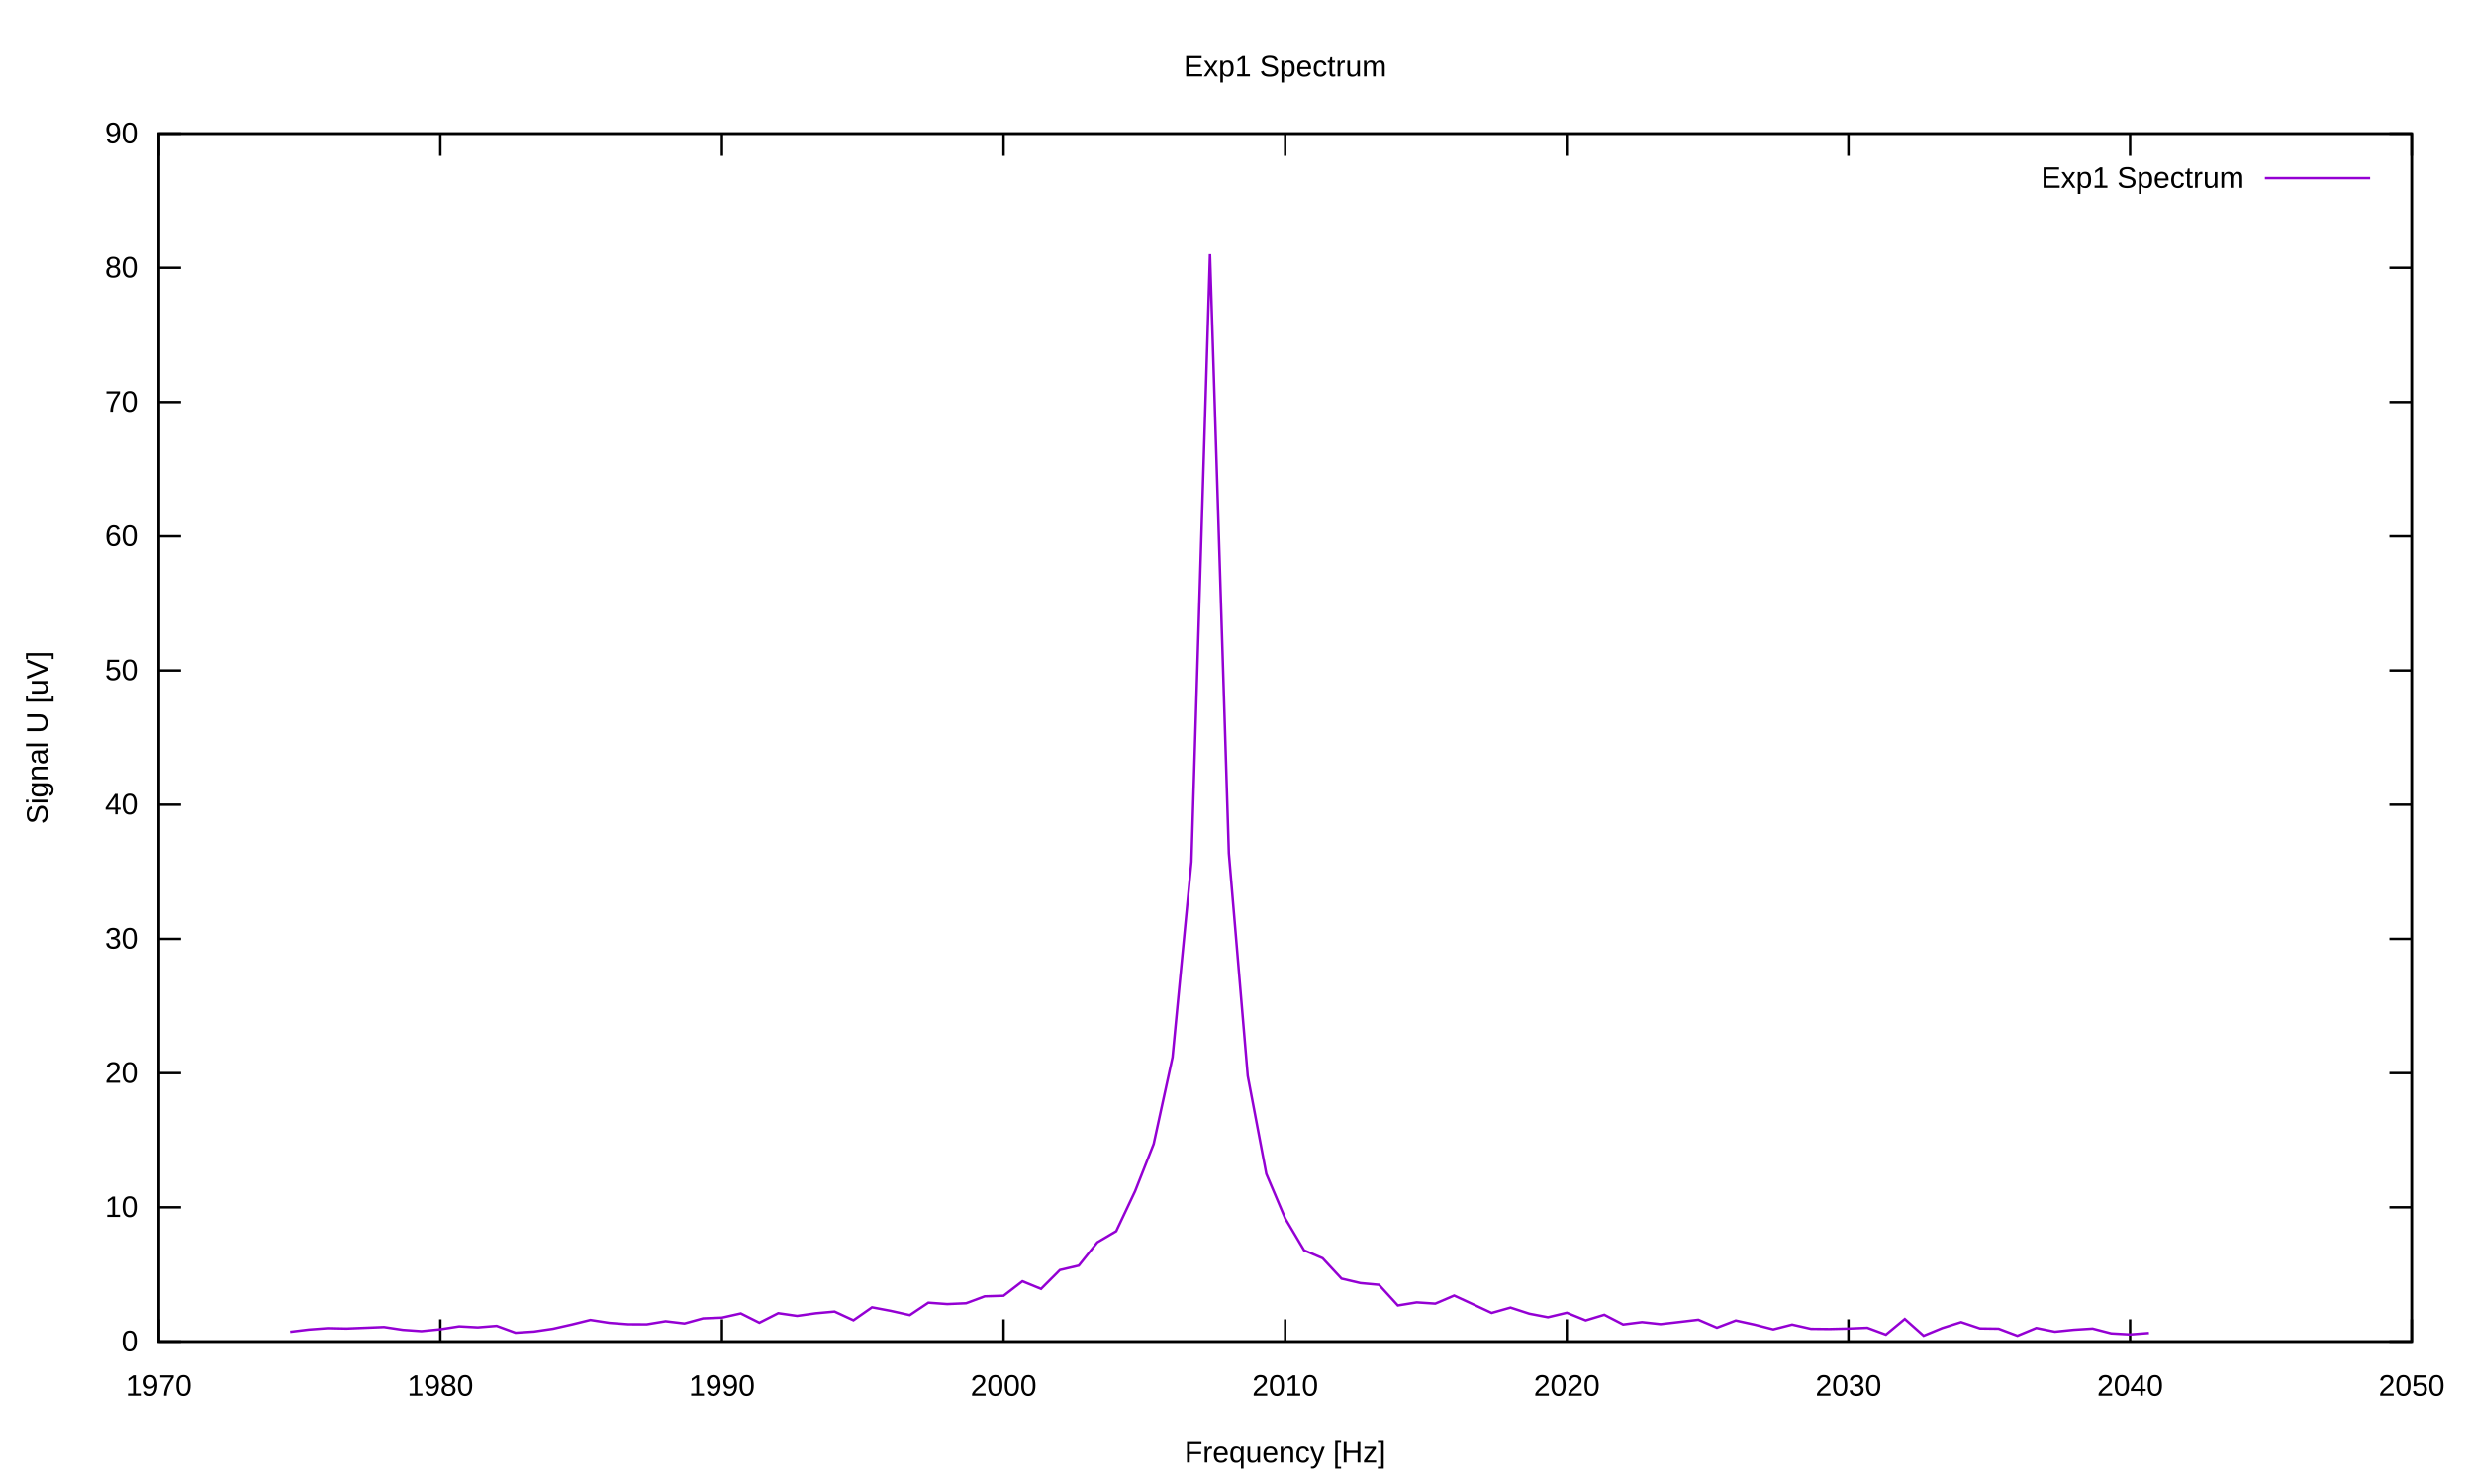
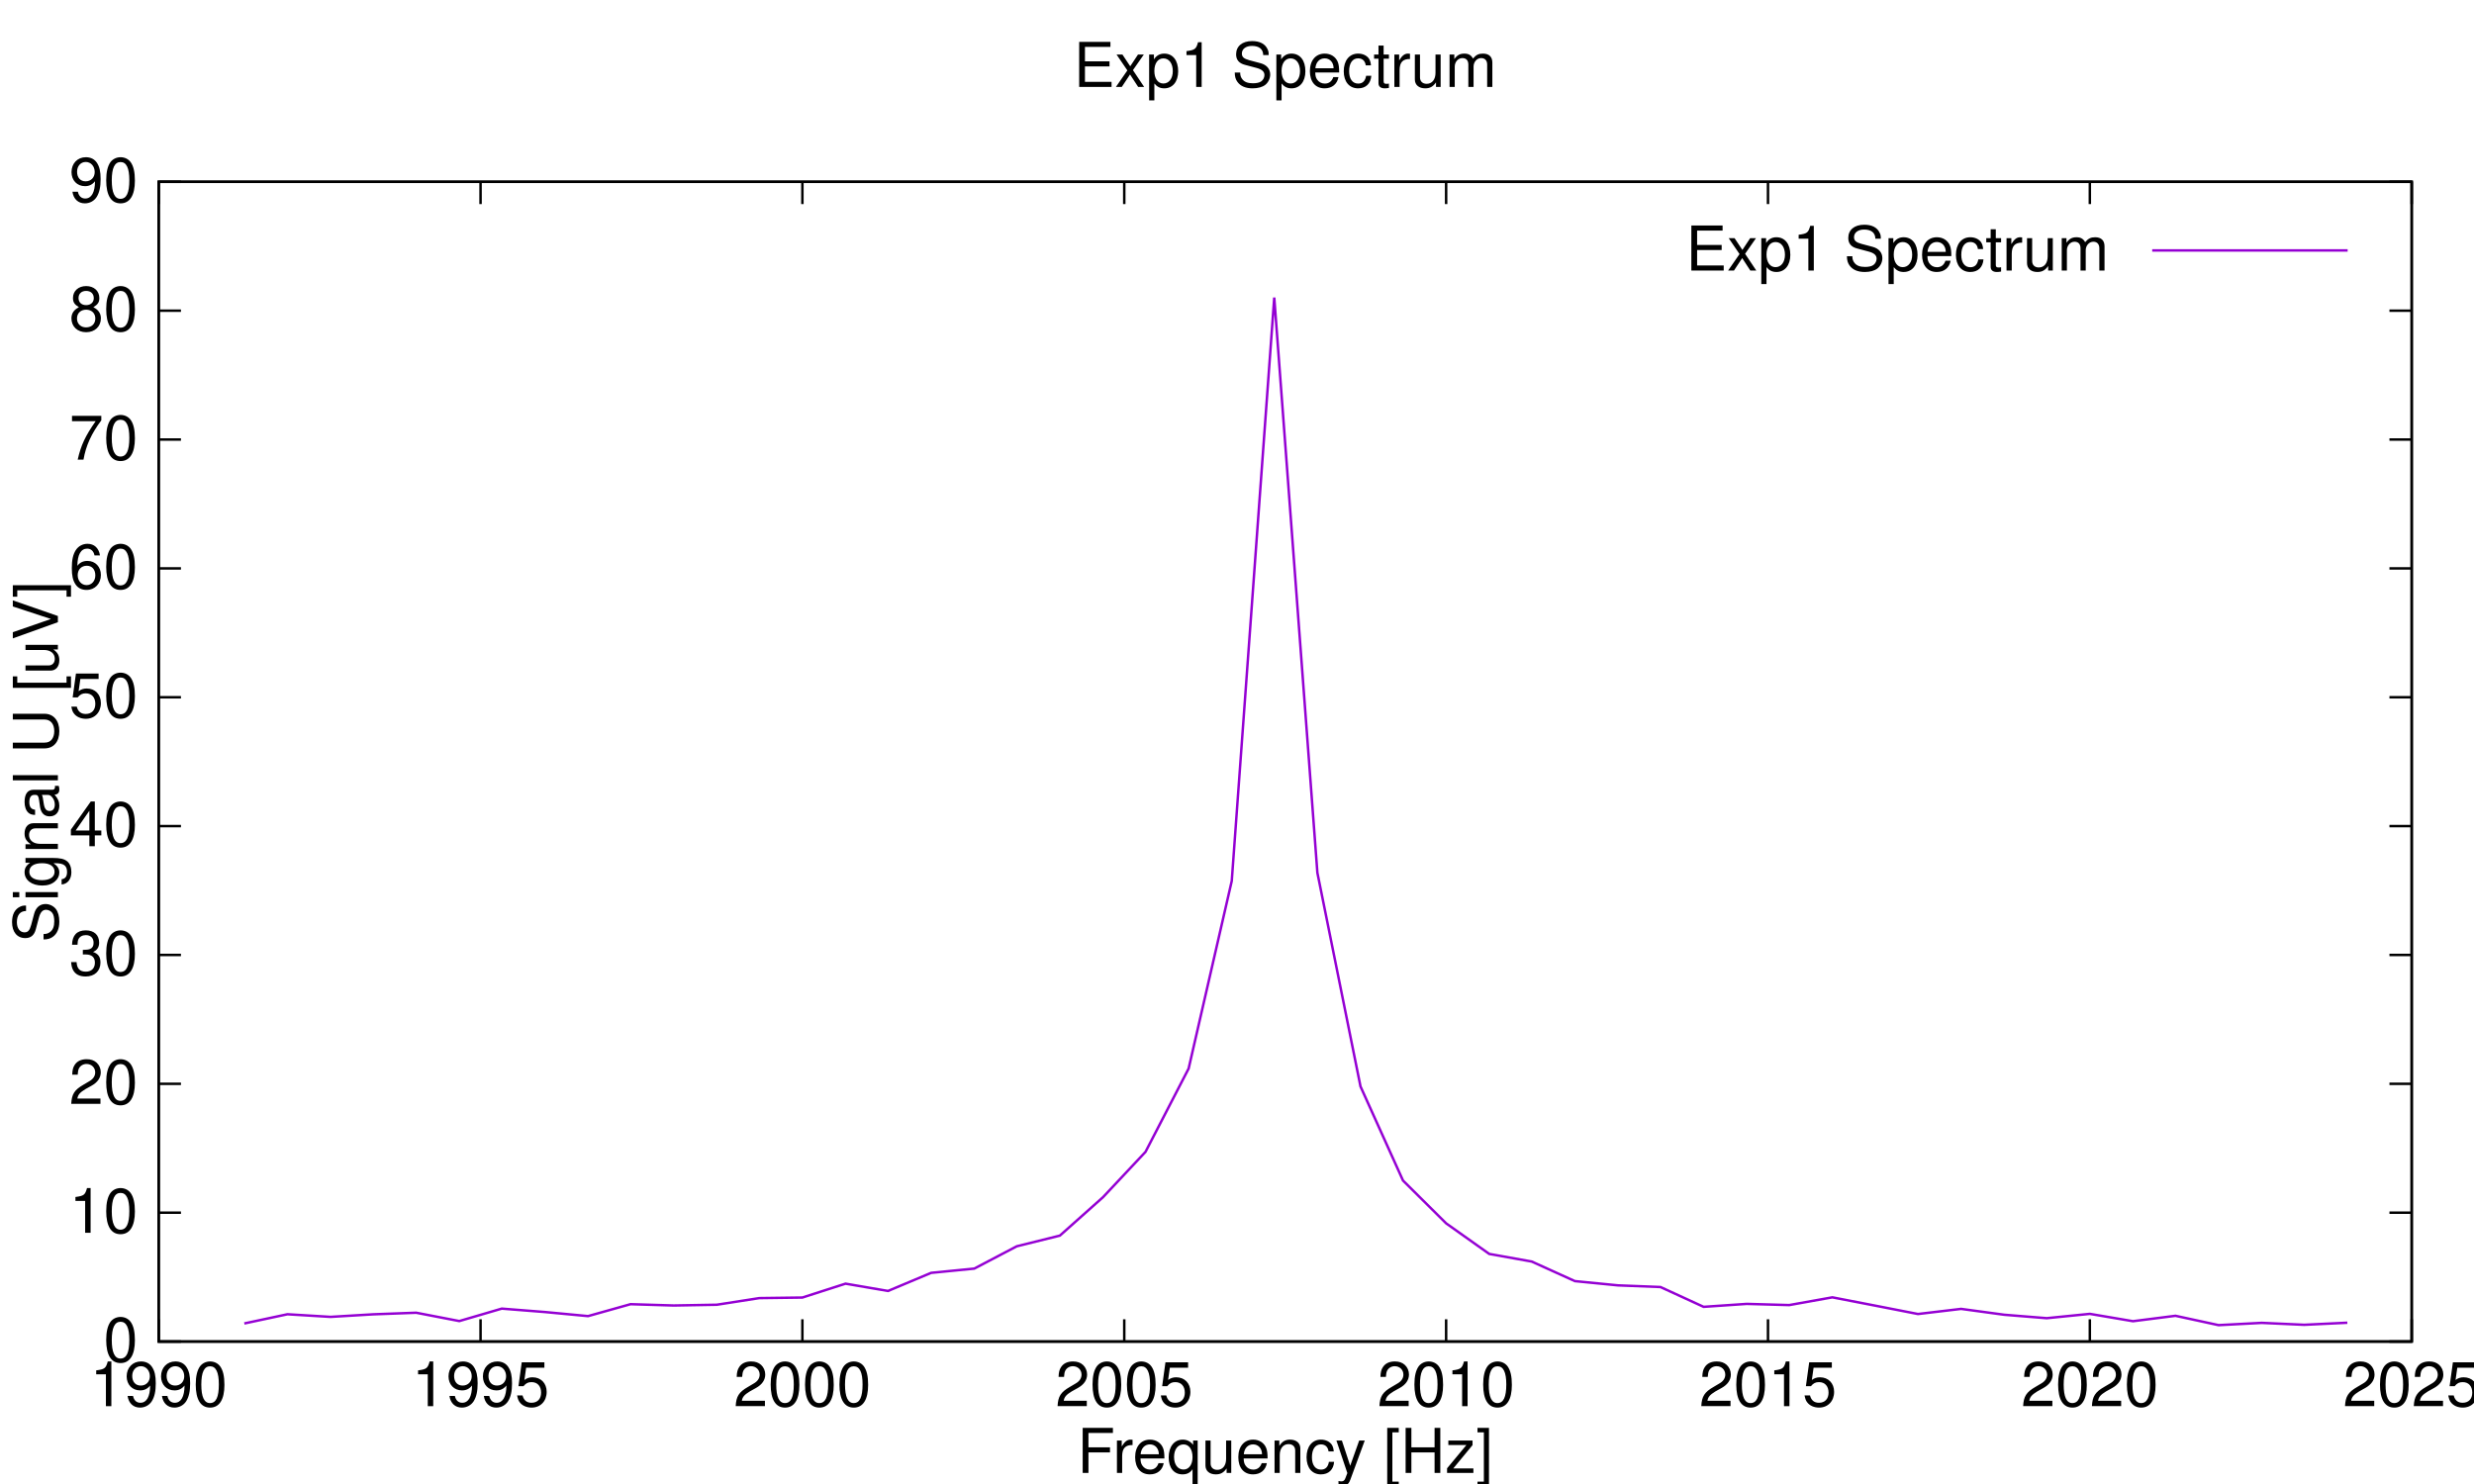
<svg xmlns="http://www.w3.org/2000/svg" xmlns:xlink="http://www.w3.org/1999/xlink" width="1000" height="600" viewBox="0 0 1000 600">
  <g id="gnuplot_canvas">
    <rect x="0" y="0" width="1000" height="600" fill="none" />
    <defs>
      <circle id="gpDot" r="0.5" stroke-width="0.5" stroke="currentColor" />
      <path id="gpPt0" stroke-width="0.222" stroke="currentColor" d="M-1,0 h2 M0,-1 v2" />
      <path id="gpPt1" stroke-width="0.222" stroke="currentColor" d="M-1,-1 L1,1 M1,-1 L-1,1" />
      <path id="gpPt2" stroke-width="0.222" stroke="currentColor" d="M-1,0 L1,0 M0,-1 L0,1 M-1,-1 L1,1 M-1,1 L1,-1" />
      <rect id="gpPt3" stroke-width="0.222" stroke="currentColor" x="-1" y="-1" width="2" height="2" />
      <rect id="gpPt4" stroke-width="0.222" stroke="currentColor" fill="currentColor" x="-1" y="-1" width="2" height="2" />
      <circle id="gpPt5" stroke-width="0.222" stroke="currentColor" cx="0" cy="0" r="1" />
      <use xlink:href="#gpPt5" id="gpPt6" fill="currentColor" stroke="none" />
      <path id="gpPt7" stroke-width="0.222" stroke="currentColor" d="M0,-1.33 L-1.33,0.67 L1.33,0.67 z" />
      <use xlink:href="#gpPt7" id="gpPt8" fill="currentColor" stroke="none" />
      <use xlink:href="#gpPt7" id="gpPt9" stroke="currentColor" transform="rotate(180)" />
      <use xlink:href="#gpPt9" id="gpPt10" fill="currentColor" stroke="none" />
      <use xlink:href="#gpPt3" id="gpPt11" stroke="currentColor" transform="rotate(45)" />
      <use xlink:href="#gpPt11" id="gpPt12" fill="currentColor" stroke="none" />
      <path id="gpPt13" stroke-width="0.222" stroke="currentColor" d="M0,1.330 L1.265,0.411 L0.782,-1.067 L-0.782,-1.076 L-1.265,0.411 z" />
      <use xlink:href="#gpPt13" id="gpPt14" fill="currentColor" stroke="none" />
      <filter id="textbox" filterUnits="objectBoundingBox" x="0" y="0" height="1" width="1">
        <feFlood flood-color="white" flood-opacity="1" result="bgnd" />
        <feComposite in="SourceGraphic" in2="bgnd" operator="atop" />
      </filter>
      <filter id="greybox" filterUnits="objectBoundingBox" x="0" y="0" height="1" width="1">
        <feFlood flood-color="lightgrey" flood-opacity="1" result="grey" />
        <feComposite in="SourceGraphic" in2="grey" operator="atop" />
      </filter>
    </defs>
    <g fill="none" color="white" stroke="currentColor" stroke-width="1.00" stroke-linecap="butt" stroke-linejoin="miter">
</g>
    <g fill="none" color="black" stroke="currentColor" stroke-width="1.00" stroke-linecap="butt" stroke-linejoin="miter">
      <path stroke="black" d="M64.14,542.40 L73.14,542.40 M974.82,542.40 L965.82,542.40  " />
-       <g transform="translate(55.75,546.30)" stroke="none" fill="black" font-family="Arial" font-size="12.00" text-anchor="end">
-         <text>
-           <tspan font-family="Arial"> 0</tspan>
-         </text>
-       </g>
-     </g>
-     <g fill="none" color="black" stroke="currentColor" stroke-width="1.00" stroke-linecap="butt" stroke-linejoin="miter">
-       <path stroke="black" d="M64.14,488.13 L73.14,488.13 M974.82,488.13 L965.82,488.13  " />
-       <g transform="translate(55.75,492.03)" stroke="none" fill="black" font-family="Arial" font-size="12.00" text-anchor="end">
-         <text>
-           <tspan font-family="Arial"> 10</tspan>
-         </text>
-       </g>
-     </g>
-     <g fill="none" color="black" stroke="currentColor" stroke-width="1.00" stroke-linecap="butt" stroke-linejoin="miter">
-       <path stroke="black" d="M64.14,433.87 L73.14,433.87 M974.82,433.87 L965.82,433.87  " />
-       <g transform="translate(55.75,437.77)" stroke="none" fill="black" font-family="Arial" font-size="12.00" text-anchor="end">
-         <text>
-           <tspan font-family="Arial"> 20</tspan>
-         </text>
-       </g>
-     </g>
-     <g fill="none" color="black" stroke="currentColor" stroke-width="1.00" stroke-linecap="butt" stroke-linejoin="miter">
-       <path stroke="black" d="M64.14,379.60 L73.14,379.60 M974.82,379.60 L965.82,379.60  " />
-       <g transform="translate(55.75,383.50)" stroke="none" fill="black" font-family="Arial" font-size="12.00" text-anchor="end">
-         <text>
-           <tspan font-family="Arial"> 30</tspan>
-         </text>
-       </g>
-     </g>
-     <g fill="none" color="black" stroke="currentColor" stroke-width="1.00" stroke-linecap="butt" stroke-linejoin="miter">
-       <path stroke="black" d="M64.14,325.34 L73.14,325.34 M974.82,325.34 L965.82,325.34  " />
-       <g transform="translate(55.75,329.24)" stroke="none" fill="black" font-family="Arial" font-size="12.00" text-anchor="end">
-         <text>
-           <tspan font-family="Arial"> 40</tspan>
-         </text>
-       </g>
-     </g>
-     <g fill="none" color="black" stroke="currentColor" stroke-width="1.00" stroke-linecap="butt" stroke-linejoin="miter">
-       <path stroke="black" d="M64.14,271.07 L73.14,271.07 M974.82,271.07 L965.82,271.07  " />
-       <g transform="translate(55.75,274.97)" stroke="none" fill="black" font-family="Arial" font-size="12.00" text-anchor="end">
-         <text>
-           <tspan font-family="Arial"> 50</tspan>
-         </text>
-       </g>
-     </g>
-     <g fill="none" color="black" stroke="currentColor" stroke-width="1.00" stroke-linecap="butt" stroke-linejoin="miter">
-       <path stroke="black" d="M64.14,216.81 L73.14,216.81 M974.82,216.81 L965.82,216.81  " />
-       <g transform="translate(55.75,220.71)" stroke="none" fill="black" font-family="Arial" font-size="12.00" text-anchor="end">
-         <text>
-           <tspan font-family="Arial"> 60</tspan>
-         </text>
-       </g>
-     </g>
-     <g fill="none" color="black" stroke="currentColor" stroke-width="1.00" stroke-linecap="butt" stroke-linejoin="miter">
-       <path stroke="black" d="M64.14,162.54 L73.14,162.54 M974.82,162.54 L965.82,162.54  " />
-       <g transform="translate(55.75,166.44)" stroke="none" fill="black" font-family="Arial" font-size="12.00" text-anchor="end">
-         <text>
-           <tspan font-family="Arial"> 70</tspan>
-         </text>
-       </g>
-     </g>
-     <g fill="none" color="black" stroke="currentColor" stroke-width="1.00" stroke-linecap="butt" stroke-linejoin="miter">
-       <path stroke="black" d="M64.14,108.28 L73.14,108.28 M974.82,108.28 L965.82,108.28  " />
-       <g transform="translate(55.75,112.18)" stroke="none" fill="black" font-family="Arial" font-size="12.00" text-anchor="end">
-         <text>
-           <tspan font-family="Arial"> 80</tspan>
-         </text>
-       </g>
-     </g>
-     <g fill="none" color="black" stroke="currentColor" stroke-width="1.00" stroke-linecap="butt" stroke-linejoin="miter">
-       <path stroke="black" d="M64.14,54.01 L73.14,54.01 M974.82,54.01 L965.82,54.01  " />
-       <g transform="translate(55.75,57.91)" stroke="none" fill="black" font-family="Arial" font-size="12.00" text-anchor="end">
-         <text>
-           <tspan font-family="Arial"> 90</tspan>
-         </text>
-       </g>
-     </g>
-     <g fill="none" color="black" stroke="currentColor" stroke-width="1.00" stroke-linecap="butt" stroke-linejoin="miter">
-       <path stroke="black" d="M64.14,542.40 L64.14,533.40 M64.14,54.01 L64.14,63.01  " />
-       <g transform="translate(64.14,564.30)" stroke="none" fill="black" font-family="Arial" font-size="12.00" text-anchor="middle">
-         <text>
-           <tspan font-family="Arial"> 1970</tspan>
-         </text>
-       </g>
-     </g>
-     <g fill="none" color="black" stroke="currentColor" stroke-width="1.00" stroke-linecap="butt" stroke-linejoin="miter">
-       <path stroke="black" d="M177.98,542.40 L177.98,533.40 M177.98,54.01 L177.98,63.01  " />
-       <g transform="translate(177.98,564.30)" stroke="none" fill="black" font-family="Arial" font-size="12.00" text-anchor="middle">
-         <text>
-           <tspan font-family="Arial"> 1980</tspan>
-         </text>
-       </g>
-     </g>
-     <g fill="none" color="black" stroke="currentColor" stroke-width="1.00" stroke-linecap="butt" stroke-linejoin="miter">
-       <path stroke="black" d="M291.81,542.40 L291.81,533.40 M291.81,54.01 L291.81,63.01  " />
-       <g transform="translate(291.81,564.30)" stroke="none" fill="black" font-family="Arial" font-size="12.00" text-anchor="middle">
-         <text>
-           <tspan font-family="Arial"> 1990</tspan>
-         </text>
-       </g>
-     </g>
-     <g fill="none" color="black" stroke="currentColor" stroke-width="1.00" stroke-linecap="butt" stroke-linejoin="miter">
-       <path stroke="black" d="M405.65,542.40 L405.65,533.40 M405.65,54.01 L405.65,63.01  " />
-       <g transform="translate(405.65,564.30)" stroke="none" fill="black" font-family="Arial" font-size="12.00" text-anchor="middle">
-         <text>
-           <tspan font-family="Arial"> 2000</tspan>
-         </text>
-       </g>
-     </g>
-     <g fill="none" color="black" stroke="currentColor" stroke-width="1.00" stroke-linecap="butt" stroke-linejoin="miter">
-       <path stroke="black" d="M519.48,542.40 L519.48,533.40 M519.48,54.01 L519.48,63.01  " />
-       <g transform="translate(519.48,564.30)" stroke="none" fill="black" font-family="Arial" font-size="12.00" text-anchor="middle">
-         <text>
-           <tspan font-family="Arial"> 2010</tspan>
-         </text>
-       </g>
-     </g>
-     <g fill="none" color="black" stroke="currentColor" stroke-width="1.00" stroke-linecap="butt" stroke-linejoin="miter">
-       <path stroke="black" d="M633.31,542.40 L633.31,533.40 M633.31,54.01 L633.31,63.01  " />
-       <g transform="translate(633.31,564.30)" stroke="none" fill="black" font-family="Arial" font-size="12.00" text-anchor="middle">
-         <text>
-           <tspan font-family="Arial"> 2020</tspan>
-         </text>
-       </g>
-     </g>
-     <g fill="none" color="black" stroke="currentColor" stroke-width="1.00" stroke-linecap="butt" stroke-linejoin="miter">
-       <path stroke="black" d="M747.15,542.40 L747.15,533.40 M747.15,54.01 L747.15,63.01  " />
-       <g transform="translate(747.15,564.30)" stroke="none" fill="black" font-family="Arial" font-size="12.00" text-anchor="middle">
-         <text>
-           <tspan font-family="Arial"> 2030</tspan>
-         </text>
-       </g>
-     </g>
-     <g fill="none" color="black" stroke="currentColor" stroke-width="1.00" stroke-linecap="butt" stroke-linejoin="miter">
-       <path stroke="black" d="M860.99,542.40 L860.99,533.40 M860.99,54.01 L860.99,63.01  " />
-       <g transform="translate(860.99,564.30)" stroke="none" fill="black" font-family="Arial" font-size="12.00" text-anchor="middle">
-         <text>
-           <tspan font-family="Arial"> 2040</tspan>
-         </text>
-       </g>
-     </g>
-     <g fill="none" color="black" stroke="currentColor" stroke-width="1.00" stroke-linecap="butt" stroke-linejoin="miter">
-       <path stroke="black" d="M974.82,542.40 L974.82,533.40 M974.82,54.01 L974.82,63.01  " />
-       <g transform="translate(974.82,564.30)" stroke="none" fill="black" font-family="Arial" font-size="12.00" text-anchor="middle">
-         <text>
-           <tspan font-family="Arial"> 2050</tspan>
-         </text>
-       </g>
-     </g>
-     <g fill="none" color="black" stroke="currentColor" stroke-width="1.00" stroke-linecap="butt" stroke-linejoin="miter">
- </g>
-     <g fill="none" color="black" stroke="currentColor" stroke-width="1.00" stroke-linecap="butt" stroke-linejoin="miter">
-       <path stroke="black" d="M64.14,54.01 L64.14,542.40 L974.82,542.40 L974.82,54.01 L64.14,54.01 Z  " />
-     </g>
-     <g fill="none" color="black" stroke="currentColor" stroke-width="1.00" stroke-linecap="butt" stroke-linejoin="miter">
-       <g transform="translate(19.18,298.21) rotate(270)" stroke="none" fill="black" font-family="Arial" font-size="12.00" text-anchor="middle">
-         <text>
-           <tspan font-family="Arial">Signal U [uV]</tspan>
-         </text>
-       </g>
-     </g>
-     <g fill="none" color="black" stroke="currentColor" stroke-width="1.00" stroke-linecap="butt" stroke-linejoin="miter">
-       <g transform="translate(519.48,591.30)" stroke="none" fill="black" font-family="Arial" font-size="12.00" text-anchor="middle">
-         <text>
-           <tspan font-family="Arial">Frequency [Hz]</tspan>
+       <g transform="translate(55.75,550.53)" stroke="none" fill="black" font-family="Helvetica" font-size="25.00" text-anchor="end">
+         <text>
+           <tspan font-family="Helvetica"> 0</tspan>
+         </text>
+       </g>
+     </g>
+     <g fill="none" color="black" stroke="currentColor" stroke-width="1.00" stroke-linecap="butt" stroke-linejoin="miter">
+       <path stroke="black" d="M64.14,490.30 L73.14,490.30 M974.82,490.30 L965.82,490.30  " />
+       <g transform="translate(55.75,498.43)" stroke="none" fill="black" font-family="Helvetica" font-size="25.00" text-anchor="end">
+         <text>
+           <tspan font-family="Helvetica"> 10</tspan>
+         </text>
+       </g>
+     </g>
+     <g fill="none" color="black" stroke="currentColor" stroke-width="1.00" stroke-linecap="butt" stroke-linejoin="miter">
+       <path stroke="black" d="M64.14,438.20 L73.14,438.20 M974.82,438.20 L965.82,438.20  " />
+       <g transform="translate(55.75,446.33)" stroke="none" fill="black" font-family="Helvetica" font-size="25.00" text-anchor="end">
+         <text>
+           <tspan font-family="Helvetica"> 20</tspan>
+         </text>
+       </g>
+     </g>
+     <g fill="none" color="black" stroke="currentColor" stroke-width="1.00" stroke-linecap="butt" stroke-linejoin="miter">
+       <path stroke="black" d="M64.14,386.10 L73.14,386.10 M974.82,386.10 L965.82,386.10  " />
+       <g transform="translate(55.75,394.23)" stroke="none" fill="black" font-family="Helvetica" font-size="25.00" text-anchor="end">
+         <text>
+           <tspan font-family="Helvetica"> 30</tspan>
+         </text>
+       </g>
+     </g>
+     <g fill="none" color="black" stroke="currentColor" stroke-width="1.00" stroke-linecap="butt" stroke-linejoin="miter">
+       <path stroke="black" d="M64.14,334.00 L73.14,334.00 M974.82,334.00 L965.82,334.00  " />
+       <g transform="translate(55.75,342.13)" stroke="none" fill="black" font-family="Helvetica" font-size="25.00" text-anchor="end">
+         <text>
+           <tspan font-family="Helvetica"> 40</tspan>
+         </text>
+       </g>
+     </g>
+     <g fill="none" color="black" stroke="currentColor" stroke-width="1.00" stroke-linecap="butt" stroke-linejoin="miter">
+       <path stroke="black" d="M64.14,281.91 L73.14,281.91 M974.82,281.91 L965.82,281.91  " />
+       <g transform="translate(55.75,290.04)" stroke="none" fill="black" font-family="Helvetica" font-size="25.00" text-anchor="end">
+         <text>
+           <tspan font-family="Helvetica"> 50</tspan>
+         </text>
+       </g>
+     </g>
+     <g fill="none" color="black" stroke="currentColor" stroke-width="1.00" stroke-linecap="butt" stroke-linejoin="miter">
+       <path stroke="black" d="M64.14,229.81 L73.14,229.81 M974.82,229.81 L965.82,229.81  " />
+       <g transform="translate(55.75,237.94)" stroke="none" fill="black" font-family="Helvetica" font-size="25.00" text-anchor="end">
+         <text>
+           <tspan font-family="Helvetica"> 60</tspan>
+         </text>
+       </g>
+     </g>
+     <g fill="none" color="black" stroke="currentColor" stroke-width="1.00" stroke-linecap="butt" stroke-linejoin="miter">
+       <path stroke="black" d="M64.14,177.71 L73.14,177.71 M974.82,177.71 L965.82,177.71  " />
+       <g transform="translate(55.75,185.84)" stroke="none" fill="black" font-family="Helvetica" font-size="25.00" text-anchor="end">
+         <text>
+           <tspan font-family="Helvetica"> 70</tspan>
+         </text>
+       </g>
+     </g>
+     <g fill="none" color="black" stroke="currentColor" stroke-width="1.00" stroke-linecap="butt" stroke-linejoin="miter">
+       <path stroke="black" d="M64.14,125.61 L73.14,125.61 M974.82,125.61 L965.82,125.61  " />
+       <g transform="translate(55.75,133.74)" stroke="none" fill="black" font-family="Helvetica" font-size="25.00" text-anchor="end">
+         <text>
+           <tspan font-family="Helvetica"> 80</tspan>
+         </text>
+       </g>
+     </g>
+     <g fill="none" color="black" stroke="currentColor" stroke-width="1.00" stroke-linecap="butt" stroke-linejoin="miter">
+       <path stroke="black" d="M64.14,73.51 L73.14,73.51 M974.82,73.51 L965.82,73.51  " />
+       <g transform="translate(55.75,81.64)" stroke="none" fill="black" font-family="Helvetica" font-size="25.00" text-anchor="end">
+         <text>
+           <tspan font-family="Helvetica"> 90</tspan>
+         </text>
+       </g>
+     </g>
+     <g fill="none" color="black" stroke="currentColor" stroke-width="1.00" stroke-linecap="butt" stroke-linejoin="miter">
+       <path stroke="black" d="M64.14,542.40 L64.14,533.40 M64.14,73.51 L64.14,82.51  " />
+       <g transform="translate(64.14,568.53)" stroke="none" fill="black" font-family="Helvetica" font-size="25.00" text-anchor="middle">
+         <text>
+           <tspan font-family="Helvetica"> 1990</tspan>
+         </text>
+       </g>
+     </g>
+     <g fill="none" color="black" stroke="currentColor" stroke-width="1.00" stroke-linecap="butt" stroke-linejoin="miter">
+       <path stroke="black" d="M194.24,542.40 L194.24,533.40 M194.24,73.51 L194.24,82.51  " />
+       <g transform="translate(194.24,568.53)" stroke="none" fill="black" font-family="Helvetica" font-size="25.00" text-anchor="middle">
+         <text>
+           <tspan font-family="Helvetica"> 1995</tspan>
+         </text>
+       </g>
+     </g>
+     <g fill="none" color="black" stroke="currentColor" stroke-width="1.00" stroke-linecap="butt" stroke-linejoin="miter">
+       <path stroke="black" d="M324.33,542.40 L324.33,533.40 M324.33,73.51 L324.33,82.51  " />
+       <g transform="translate(324.33,568.53)" stroke="none" fill="black" font-family="Helvetica" font-size="25.00" text-anchor="middle">
+         <text>
+           <tspan font-family="Helvetica"> 2000</tspan>
+         </text>
+       </g>
+     </g>
+     <g fill="none" color="black" stroke="currentColor" stroke-width="1.00" stroke-linecap="butt" stroke-linejoin="miter">
+       <path stroke="black" d="M454.43,542.40 L454.43,533.40 M454.43,73.51 L454.43,82.51  " />
+       <g transform="translate(454.43,568.53)" stroke="none" fill="black" font-family="Helvetica" font-size="25.00" text-anchor="middle">
+         <text>
+           <tspan font-family="Helvetica"> 2005</tspan>
+         </text>
+       </g>
+     </g>
+     <g fill="none" color="black" stroke="currentColor" stroke-width="1.00" stroke-linecap="butt" stroke-linejoin="miter">
+       <path stroke="black" d="M584.53,542.40 L584.53,533.40 M584.53,73.51 L584.53,82.51  " />
+       <g transform="translate(584.53,568.53)" stroke="none" fill="black" font-family="Helvetica" font-size="25.00" text-anchor="middle">
+         <text>
+           <tspan font-family="Helvetica"> 2010</tspan>
+         </text>
+       </g>
+     </g>
+     <g fill="none" color="black" stroke="currentColor" stroke-width="1.00" stroke-linecap="butt" stroke-linejoin="miter">
+       <path stroke="black" d="M714.63,542.40 L714.63,533.40 M714.63,73.51 L714.63,82.51  " />
+       <g transform="translate(714.63,568.53)" stroke="none" fill="black" font-family="Helvetica" font-size="25.00" text-anchor="middle">
+         <text>
+           <tspan font-family="Helvetica"> 2015</tspan>
+         </text>
+       </g>
+     </g>
+     <g fill="none" color="black" stroke="currentColor" stroke-width="1.00" stroke-linecap="butt" stroke-linejoin="miter">
+       <path stroke="black" d="M844.72,542.40 L844.72,533.40 M844.72,73.51 L844.72,82.51  " />
+       <g transform="translate(844.72,568.53)" stroke="none" fill="black" font-family="Helvetica" font-size="25.00" text-anchor="middle">
+         <text>
+           <tspan font-family="Helvetica"> 2020</tspan>
+         </text>
+       </g>
+     </g>
+     <g fill="none" color="black" stroke="currentColor" stroke-width="1.00" stroke-linecap="butt" stroke-linejoin="miter">
+       <path stroke="black" d="M974.82,542.40 L974.82,533.40 M974.82,73.51 L974.82,82.51  " />
+       <g transform="translate(974.82,568.53)" stroke="none" fill="black" font-family="Helvetica" font-size="25.00" text-anchor="middle">
+         <text>
+           <tspan font-family="Helvetica"> 2025</tspan>
+         </text>
+       </g>
+     </g>
+     <g fill="none" color="black" stroke="currentColor" stroke-width="1.00" stroke-linecap="butt" stroke-linejoin="miter">
+ </g>
+     <g fill="none" color="black" stroke="currentColor" stroke-width="1.00" stroke-linecap="butt" stroke-linejoin="miter">
+       <path stroke="black" d="M64.14,73.51 L64.14,542.40 L974.82,542.40 L974.82,73.51 L64.14,73.51 Z  " />
+     </g>
+     <g fill="none" color="black" stroke="currentColor" stroke-width="1.00" stroke-linecap="butt" stroke-linejoin="miter">
+       <g transform="translate(23.40,307.96) rotate(270)" stroke="none" fill="black" font-family="Helvetica" font-size="25.00" text-anchor="middle">
+         <text>
+           <tspan font-family="Helvetica">Signal U [uV]</tspan>
+         </text>
+       </g>
+     </g>
+     <g fill="none" color="black" stroke="currentColor" stroke-width="1.00" stroke-linecap="butt" stroke-linejoin="miter">
+       <g transform="translate(519.48,595.53)" stroke="none" fill="black" font-family="Helvetica" font-size="25.00" text-anchor="middle">
+         <text>
+           <tspan font-family="Helvetica">Frequency [Hz]</tspan>
        </text>
      </g>
    </g>
    <g fill="none" color="black" stroke="currentColor" stroke-width="1.00" stroke-linecap="butt" stroke-linejoin="miter">
</g>
    <g id="gnuplot_plot_1">
      <g fill="none" color="black" stroke="currentColor" stroke-width="1.00" stroke-linecap="butt" stroke-linejoin="miter">
-         <g transform="translate(907.09,75.91)" stroke="none" fill="black" font-family="Arial" font-size="12.00" text-anchor="end">
+         <g transform="translate(852.43,109.39)" stroke="none" fill="black" font-family="Helvetica" font-size="25.00" text-anchor="end">
          <text>
-             <tspan font-family="Arial">Exp1 Spectrum</tspan>
+             <tspan font-family="Helvetica">Exp1 Spectrum</tspan>
          </text>
        </g>
      </g>
      <g fill="none" color="black" stroke="currentColor" stroke-width="1.00" stroke-linecap="butt" stroke-linejoin="miter">
-         <path stroke="rgb(148,   0, 211)" d="M915.48,72.01 L958.04,72.01 M117.30,538.46 L124.81,537.55 L132.44,536.98 L140.07,537.13 L147.58,536.83 L155.21,536.52   L162.83,537.66 L170.35,538.19 L177.98,537.43 L185.60,536.25 L193.12,536.66 L200.74,536.05 L208.37,538.83 L215.88,538.34   L223.51,537.22 L231.14,535.50 L238.65,533.65 L246.28,534.83 L253.90,535.40 L261.42,535.43 L269.04,534.18 L276.67,535.08   L284.18,533.02 L291.81,532.71 L299.44,531.01 L306.95,534.78 L314.58,530.91 L322.20,532.01 L329.72,530.95 L337.34,530.26   L344.97,533.78 L352.48,528.54 L360.11,529.98 L367.74,531.69 L375.25,526.67 L382.88,527.23 L390.50,526.90 L398.02,524.11   L405.65,523.87 L413.27,518.02 L420.79,521.10 L428.41,513.47 L436.04,511.68 L443.55,502.29 L451.18,497.79 L458.81,481.61   L466.32,462.52 L473.95,427.44 L481.57,348.44 L489.09,102.75 L496.71,344.99 L504.34,434.98 L511.85,474.60 L519.48,492.62   L527.11,505.51 L534.62,508.72 L542.25,516.95 L549.87,518.74 L557.39,519.44 L565.01,527.79 L572.64,526.55 L580.15,527.05   L587.78,523.79 L595.41,527.31 L602.92,530.81 L610.55,528.65 L618.17,531.12 L625.69,532.56 L633.31,530.74 L640.94,533.83   L648.46,531.56 L656.08,535.49 L663.71,534.53 L671.22,535.35 L678.85,534.47 L686.48,533.57 L693.99,536.79 L701.62,533.88   L709.24,535.55 L716.76,537.47 L724.38,535.53 L732.01,537.25 L739.52,537.32 L747.15,537.14 L754.78,536.82 L762.29,539.60   L769.92,533.27 L777.54,540.04 L785.06,536.95 L792.68,534.54 L800.31,537.09 L807.82,537.19 L815.45,540.06 L823.08,536.90   L830.59,538.41 L838.22,537.63 L845.84,537.15 L853.36,539.09 L860.99,539.52 L868.61,538.93  " />
+         <path stroke="rgb(148,   0, 211)" d="M869.93,101.26 L948.93,101.26 M98.75,535.09 L116.18,531.37 L133.61,532.43 L150.78,531.40 L168.22,530.75 L185.65,534.12   L202.82,529.09 L220.26,530.47 L237.69,532.12 L254.86,527.30 L272.30,527.83 L289.73,527.52 L306.90,524.84 L324.33,524.61   L341.77,519.00 L358.94,521.95 L376.37,514.63 L393.81,512.91 L410.98,503.89 L428.41,499.57 L445.85,484.03 L463.02,465.71   L480.45,432.03 L497.88,356.18 L515.06,120.31 L532.49,352.87 L549.92,439.27 L567.10,477.31 L584.53,494.61 L601.96,506.98   L619.13,510.06 L636.57,517.97 L654.00,519.69 L671.17,520.36 L688.61,528.37 L706.04,527.18 L723.21,527.66 L740.65,524.53   L758.08,527.91 L775.25,531.27 L792.68,529.20 L810.12,531.57 L827.29,532.96 L844.72,531.21 L862.16,534.18 L879.33,531.99   L896.76,535.77 L914.19,534.85 L931.37,535.63 L948.80,534.79  " />
      </g>
    </g>
    <g fill="none" color="white" stroke="rgb(148,   0, 211)" stroke-width="2.00" stroke-linecap="butt" stroke-linejoin="miter">
</g>
    <g fill="none" color="black" stroke="currentColor" stroke-width="2.00" stroke-linecap="butt" stroke-linejoin="miter">
</g>
    <g fill="none" color="black" stroke="black" stroke-width="1.00" stroke-linecap="butt" stroke-linejoin="miter">
</g>
    <g fill="none" color="black" stroke="currentColor" stroke-width="1.00" stroke-linecap="butt" stroke-linejoin="miter">
-       <path stroke="black" d="M64.14,54.01 L64.14,542.40 L974.82,542.40 L974.82,54.01 L64.14,54.01 Z  " />
-     </g>
-     <g fill="none" color="black" stroke="currentColor" stroke-width="1.00" stroke-linecap="butt" stroke-linejoin="miter">
-       <g transform="translate(519.48,30.91)" stroke="none" fill="black" font-family="Arial" font-size="12.00" text-anchor="middle">
-         <text>
-           <tspan font-family="Arial">Exp1 Spectrum</tspan>
+       <path stroke="black" d="M64.14,73.51 L64.14,542.40 L974.82,542.40 L974.82,73.51 L64.14,73.51 Z  " />
+     </g>
+     <g fill="none" color="black" stroke="currentColor" stroke-width="1.00" stroke-linecap="butt" stroke-linejoin="miter">
+       <g transform="translate(519.48,35.14)" stroke="none" fill="black" font-family="Helvetica" font-size="25.00" text-anchor="middle">
+         <text>
+           <tspan font-family="Helvetica">Exp1 Spectrum</tspan>
        </text>
      </g>
    </g>
    <g fill="none" color="black" stroke="currentColor" stroke-width="1.00" stroke-linecap="butt" stroke-linejoin="miter">
</g>
  </g>
</svg>
